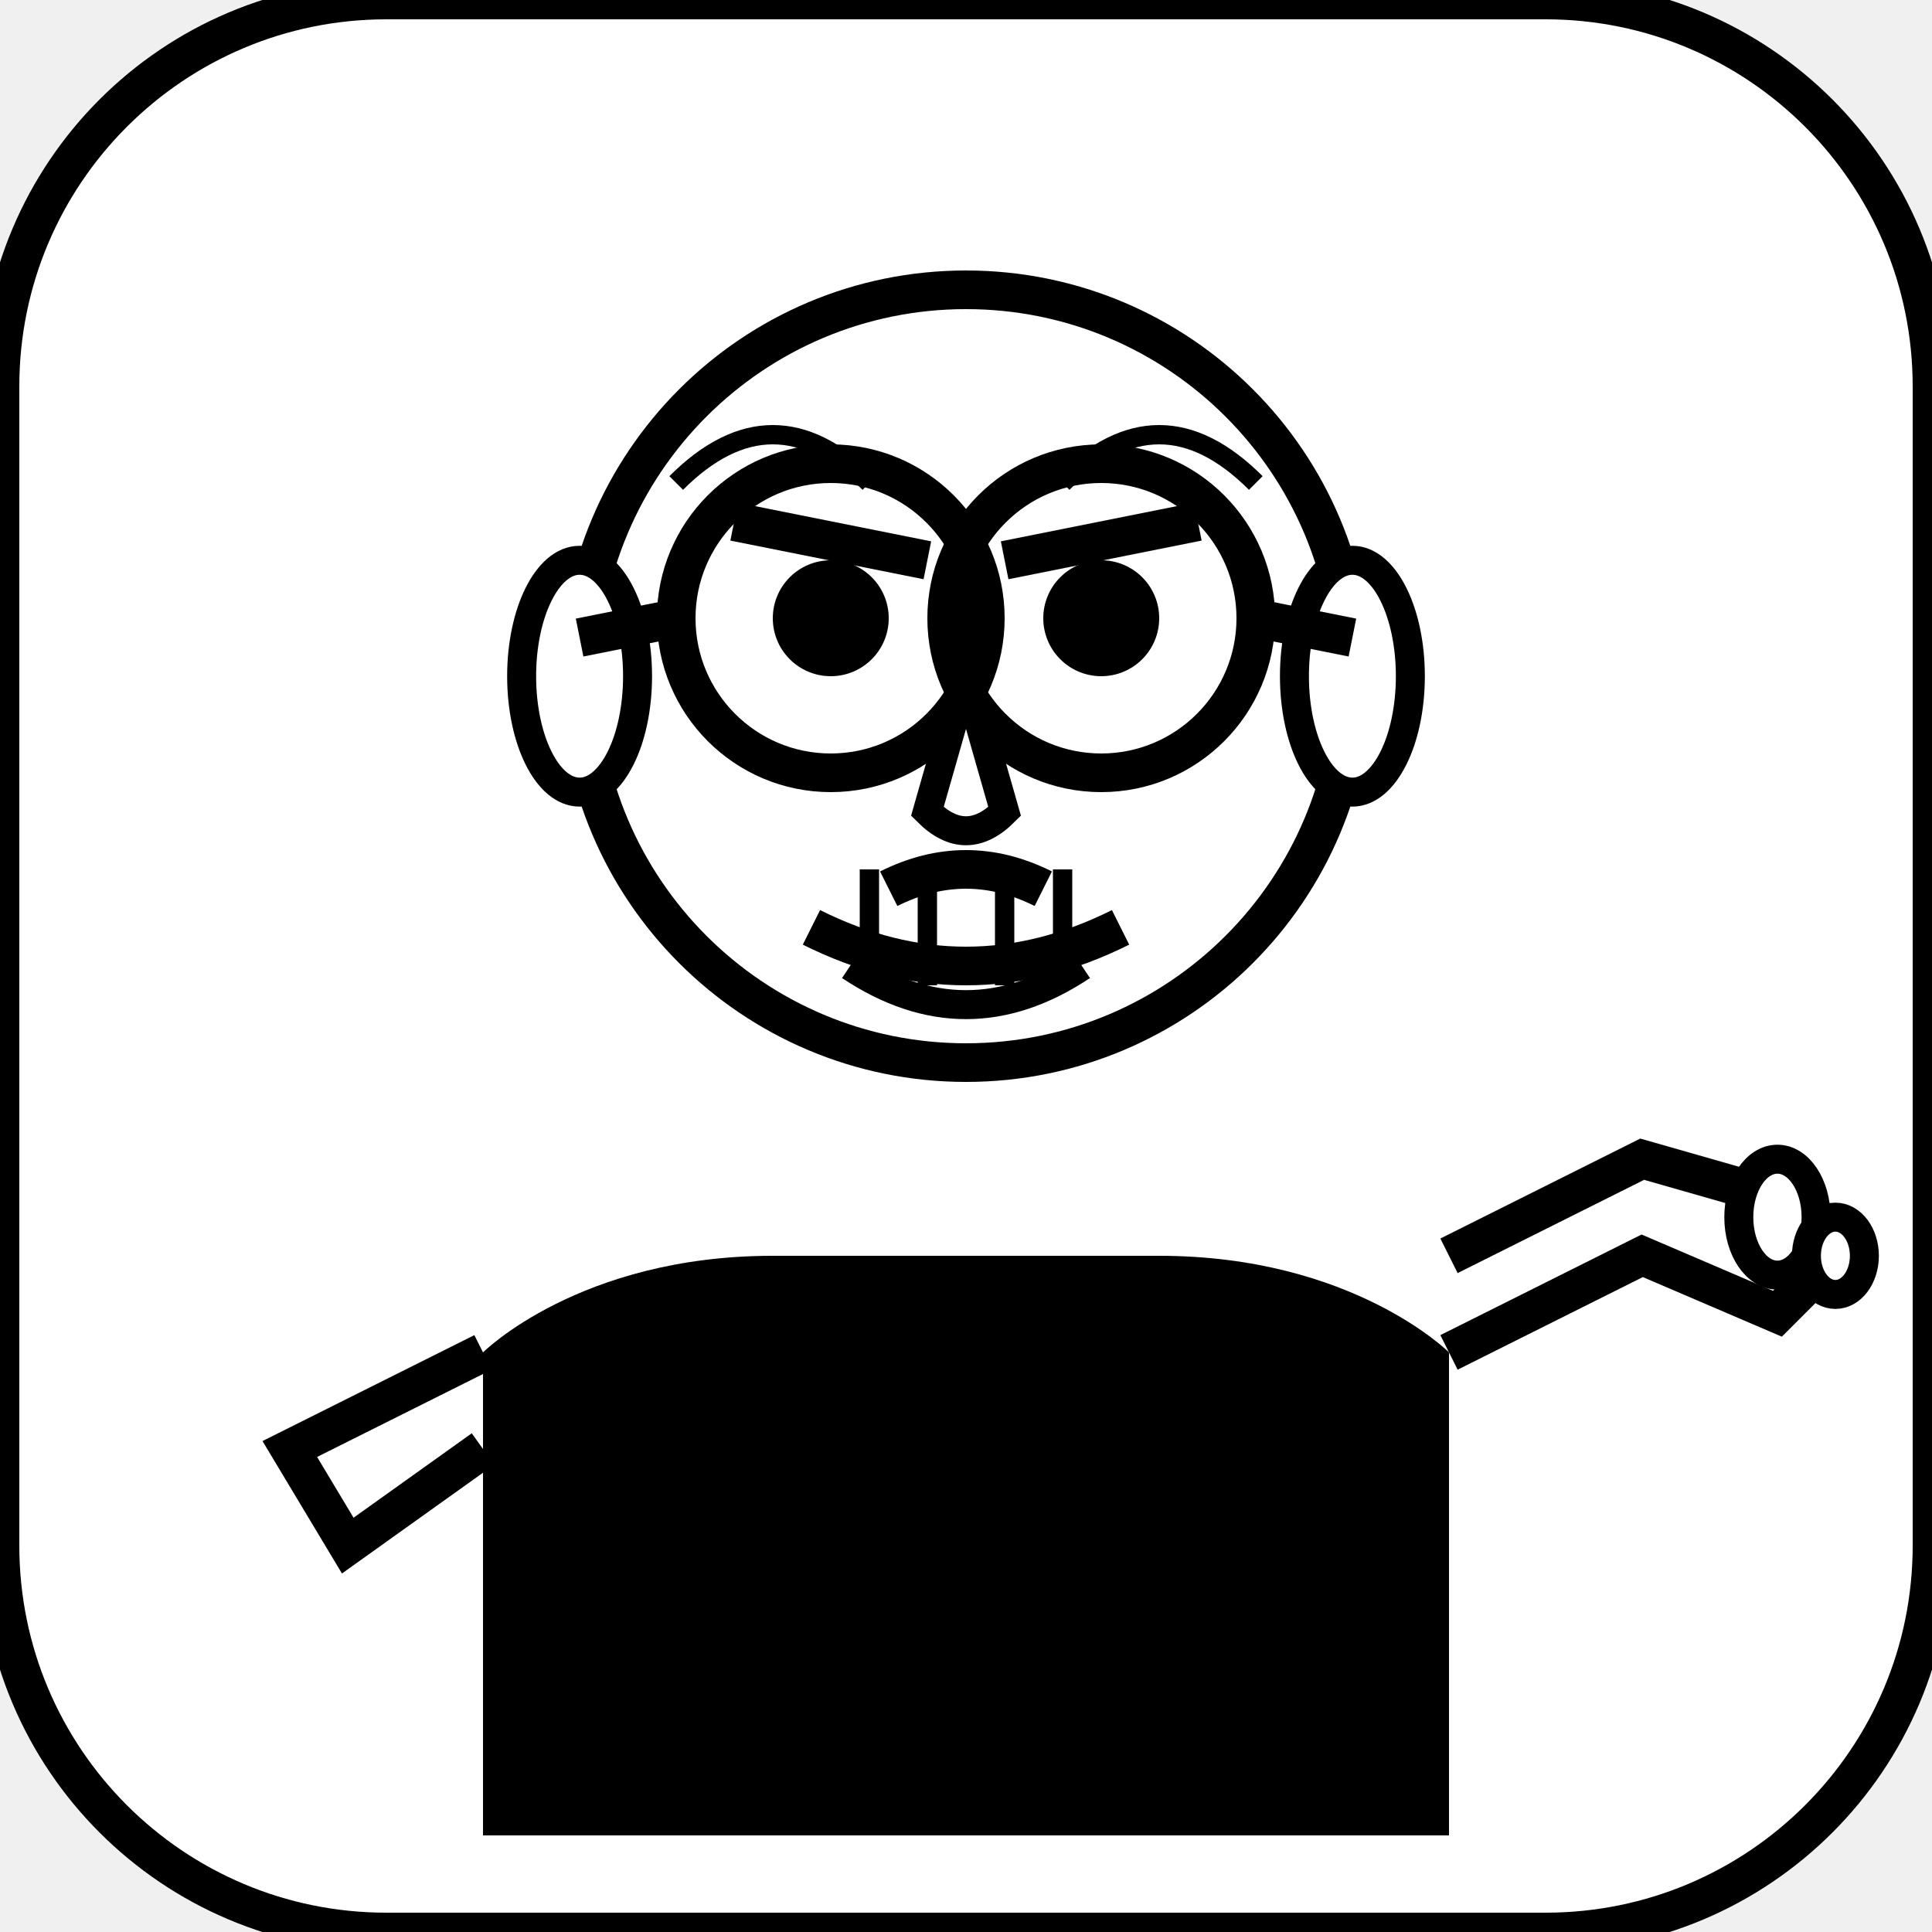
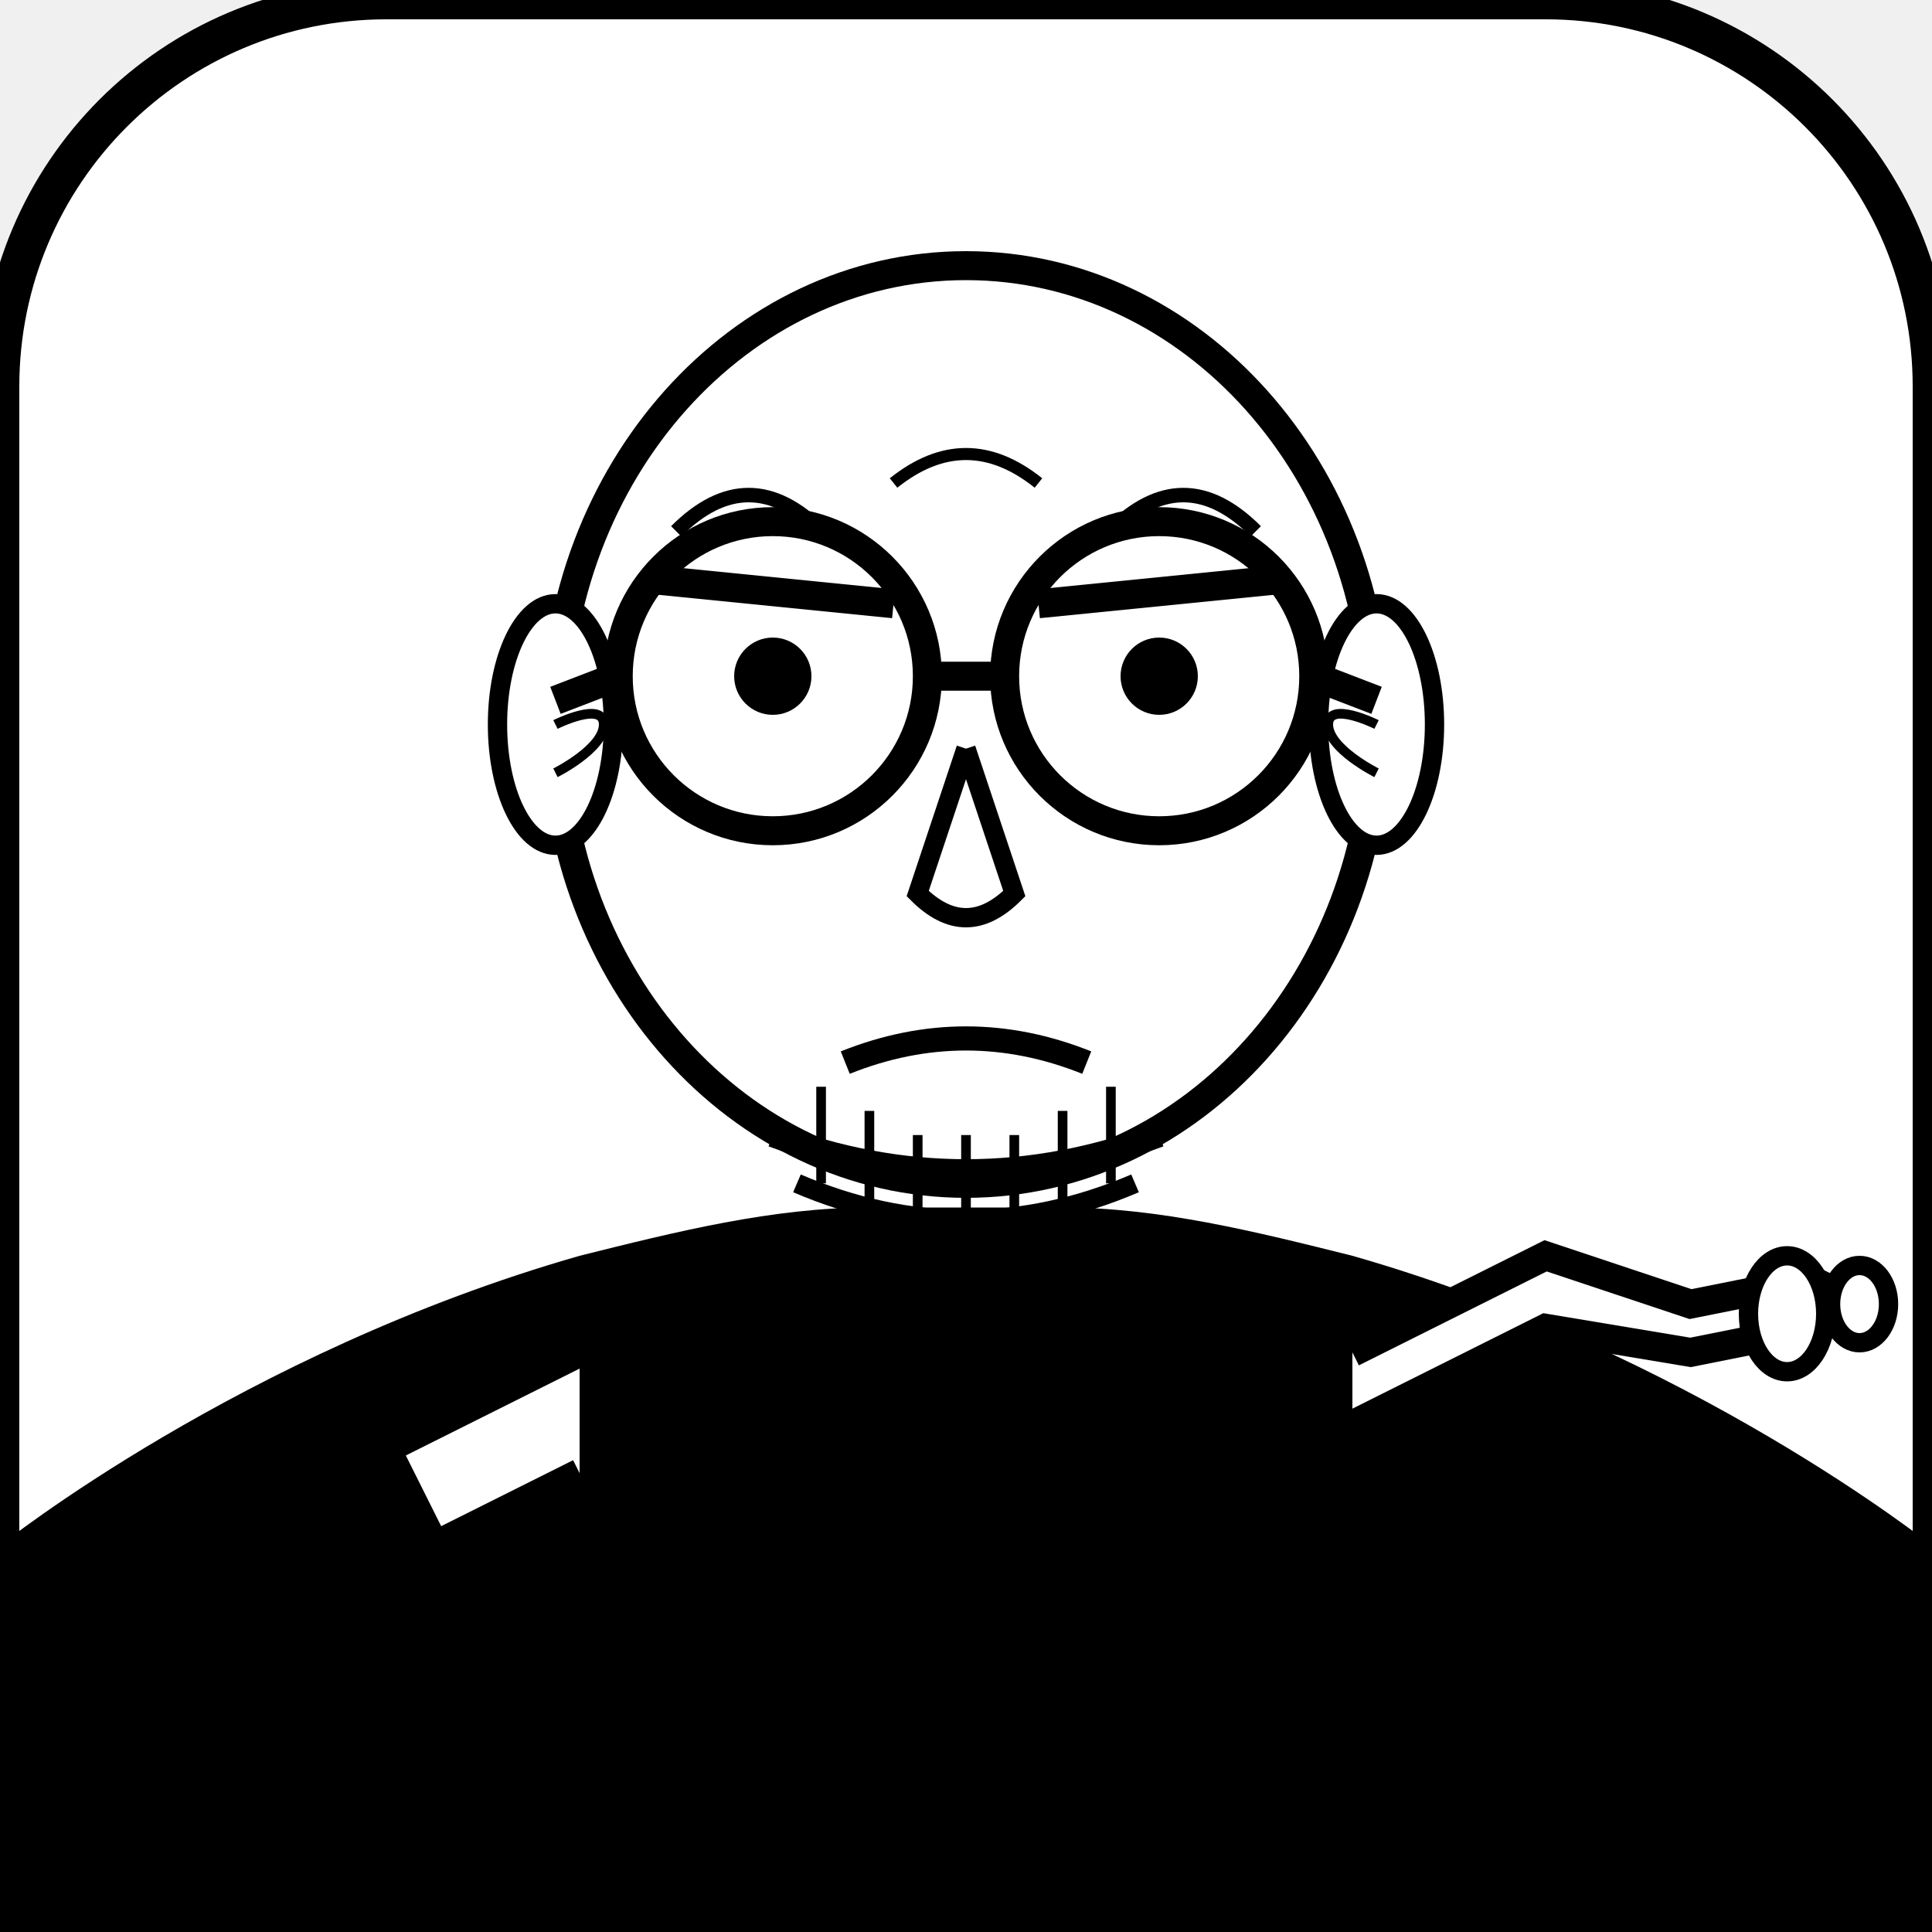
- <svg xmlns="http://www.w3.org/2000/svg" width="100" height="100" viewBox="0 0 100 100" fill="none">
-   <rect width="100" height="100" rx="20" ry="20" fill="white" stroke="black" stroke-width="2" />
-   <path d="M25 95 L25 70 C25 70, 30 65, 40 65 L60 65 C70 65, 75 70, 75 70 L75 95 Z" fill="black" />
-   <circle cx="50" cy="35" r="20" fill="white" stroke="black" stroke-width="2" />
-   <path d="M35 25 Q40 20 45 25" stroke="black" stroke-width="1" fill="none" />
-   <path d="M55 25 Q60 20 65 25" stroke="black" stroke-width="1" fill="none" />
-   <ellipse cx="30" cy="35" rx="3" ry="6" fill="white" stroke="black" stroke-width="1.5" />
-   <ellipse cx="70" cy="35" rx="3" ry="6" fill="white" stroke="black" stroke-width="1.5" />
+ <svg xmlns="http://www.w3.org/2000/svg" width="400" height="400" viewBox="0 0 400 400" fill="none">
+   <rect width="400" height="400" rx="80" ry="80" fill="white" stroke="black" stroke-width="8" />
+   <path d="M0 400 L0 320 C0 320, 50 280, 120 260 C140 255, 160 250, 180 250 L220 250 C240 250, 260 255, 280 260 C350 280, 400 320, 400 320 L400 400 Z" fill="black" />
+   <ellipse cx="200" cy="150" rx="85" ry="95" fill="white" stroke="black" stroke-width="6" />
+   <path d="M140 110 Q155 95 170 110" stroke="black" stroke-width="3" fill="none" />
+   <path d="M230 110 Q245 95 260 110" stroke="black" stroke-width="3" fill="none" />
+   <path d="M185 100 Q200 88 215 100" stroke="black" stroke-width="2.5" fill="none" />
+   <ellipse cx="115" cy="150" rx="12" ry="25" fill="white" stroke="black" stroke-width="4" />
+   <path d="M115 150 C115 150, 125 145, 125 150 C125 155, 115 160, 115 160" stroke="black" stroke-width="2" fill="none" />
+   <ellipse cx="285" cy="150" rx="12" ry="25" fill="white" stroke="black" stroke-width="4" />
+   <path d="M285 150 C285 150, 275 145, 275 150 C275 155, 285 160, 285 160" stroke="black" stroke-width="2" fill="none" />
  <g>
-     <circle cx="43" cy="32" r="8" fill="none" stroke="black" stroke-width="2" />
-     <circle cx="57" cy="32" r="8" fill="none" stroke="black" stroke-width="2" />
-     <line x1="51" y1="32" x2="49" y2="32" stroke="black" stroke-width="2" />
-     <line x1="35" y1="32" x2="30" y2="33" stroke="black" stroke-width="2" />
-     <line x1="65" y1="32" x2="70" y2="33" stroke="black" stroke-width="2" />
+     <circle cx="160" cy="140" r="32" fill="none" stroke="black" stroke-width="6" />
+     <circle cx="240" cy="140" r="32" fill="none" stroke="black" stroke-width="6" />
+     <line x1="192" y1="140" x2="208" y2="140" stroke="black" stroke-width="6" />
+     <line x1="128" y1="140" x2="115" y2="145" stroke="black" stroke-width="6" />
+     <line x1="272" y1="140" x2="285" y2="145" stroke="black" stroke-width="6" />
  </g>
-   <circle cx="43" cy="32" r="3" fill="black" />
-   <circle cx="57" cy="32" r="3" fill="black" />
-   <path d="M38 27 L48 29" stroke="black" stroke-width="2" />
-   <path d="M52 29 L62 27" stroke="black" stroke-width="2" />
-   <path d="M50 35 L48 42 Q50 44 52 42 L50 35" stroke="black" stroke-width="1.5" fill="none" />
-   <path d="M42 48 Q50 52 58 48" stroke="black" stroke-width="2" fill="none" />
-   <path d="M44 50 Q50 54 56 50" stroke="black" stroke-width="1.5" fill="none" />
-   <line x1="45" y1="45" x2="45" y2="50" stroke="black" stroke-width="1" />
-   <line x1="48" y1="46" x2="48" y2="51" stroke="black" stroke-width="1" />
-   <line x1="52" y1="46" x2="52" y2="51" stroke="black" stroke-width="1" />
-   <line x1="55" y1="45" x2="55" y2="50" stroke="black" stroke-width="1" />
-   <path d="M46 46 Q50 44 54 46" stroke="black" stroke-width="2" fill="none" />
-   <path d="M75 70 L85 65 L92 68 L95 65 L92 62 L85 60 L75 65" fill="white" stroke="black" stroke-width="2" />
-   <ellipse cx="92" cy="63" rx="2" ry="3" fill="white" stroke="black" stroke-width="1.5" />
-   <ellipse cx="95" cy="65" rx="1.5" ry="2" fill="white" stroke="black" stroke-width="1.5" />
-   <path d="M25 70 L15 75 L18 80 L25 75" fill="white" stroke="black" stroke-width="2" />
+   <circle cx="160" cy="140" r="8" fill="black" />
+   <circle cx="240" cy="140" r="8" fill="black" />
+   <path d="M135 120 L185 125" stroke="black" stroke-width="6" />
+   <path d="M215 125 L265 120" stroke="black" stroke-width="6" />
+   <path d="M200 155 L190 185 Q200 195 210 185 L200 155" stroke="black" stroke-width="4" fill="none" />
+   <path d="M175 220 Q200 210 225 220" stroke="black" stroke-width="5" fill="none" />
+   <path d="M160 235 Q200 250 240 235" stroke="black" stroke-width="5" fill="none" />
+   <path d="M165 245 Q200 260 235 245" stroke="black" stroke-width="4" fill="none" />
+   <line x1="170" y1="225" x2="170" y2="245" stroke="black" stroke-width="2" />
+   <line x1="180" y1="230" x2="180" y2="250" stroke="black" stroke-width="2" />
+   <line x1="190" y1="235" x2="190" y2="255" stroke="black" stroke-width="2" />
+   <line x1="200" y1="235" x2="200" y2="260" stroke="black" stroke-width="2" />
+   <line x1="210" y1="235" x2="210" y2="255" stroke="black" stroke-width="2" />
+   <line x1="220" y1="230" x2="220" y2="250" stroke="black" stroke-width="2" />
+   <line x1="230" y1="225" x2="230" y2="245" stroke="black" stroke-width="2" />
+   <path d="M280 280 L320 260 L350 270 L375 265 L385 270 L375 275 L350 280 L320 275 L280 295" fill="white" stroke="black" stroke-width="6" />
+   <ellipse cx="370" cy="272" rx="8" ry="12" fill="white" stroke="black" stroke-width="4" />
+   <ellipse cx="385" cy="270" rx="6" ry="8" fill="white" stroke="black" stroke-width="4" />
+   <path d="M120 280 L80 300 L90 320 L120 305" fill="white" stroke="black" stroke-width="6" />
</svg>
